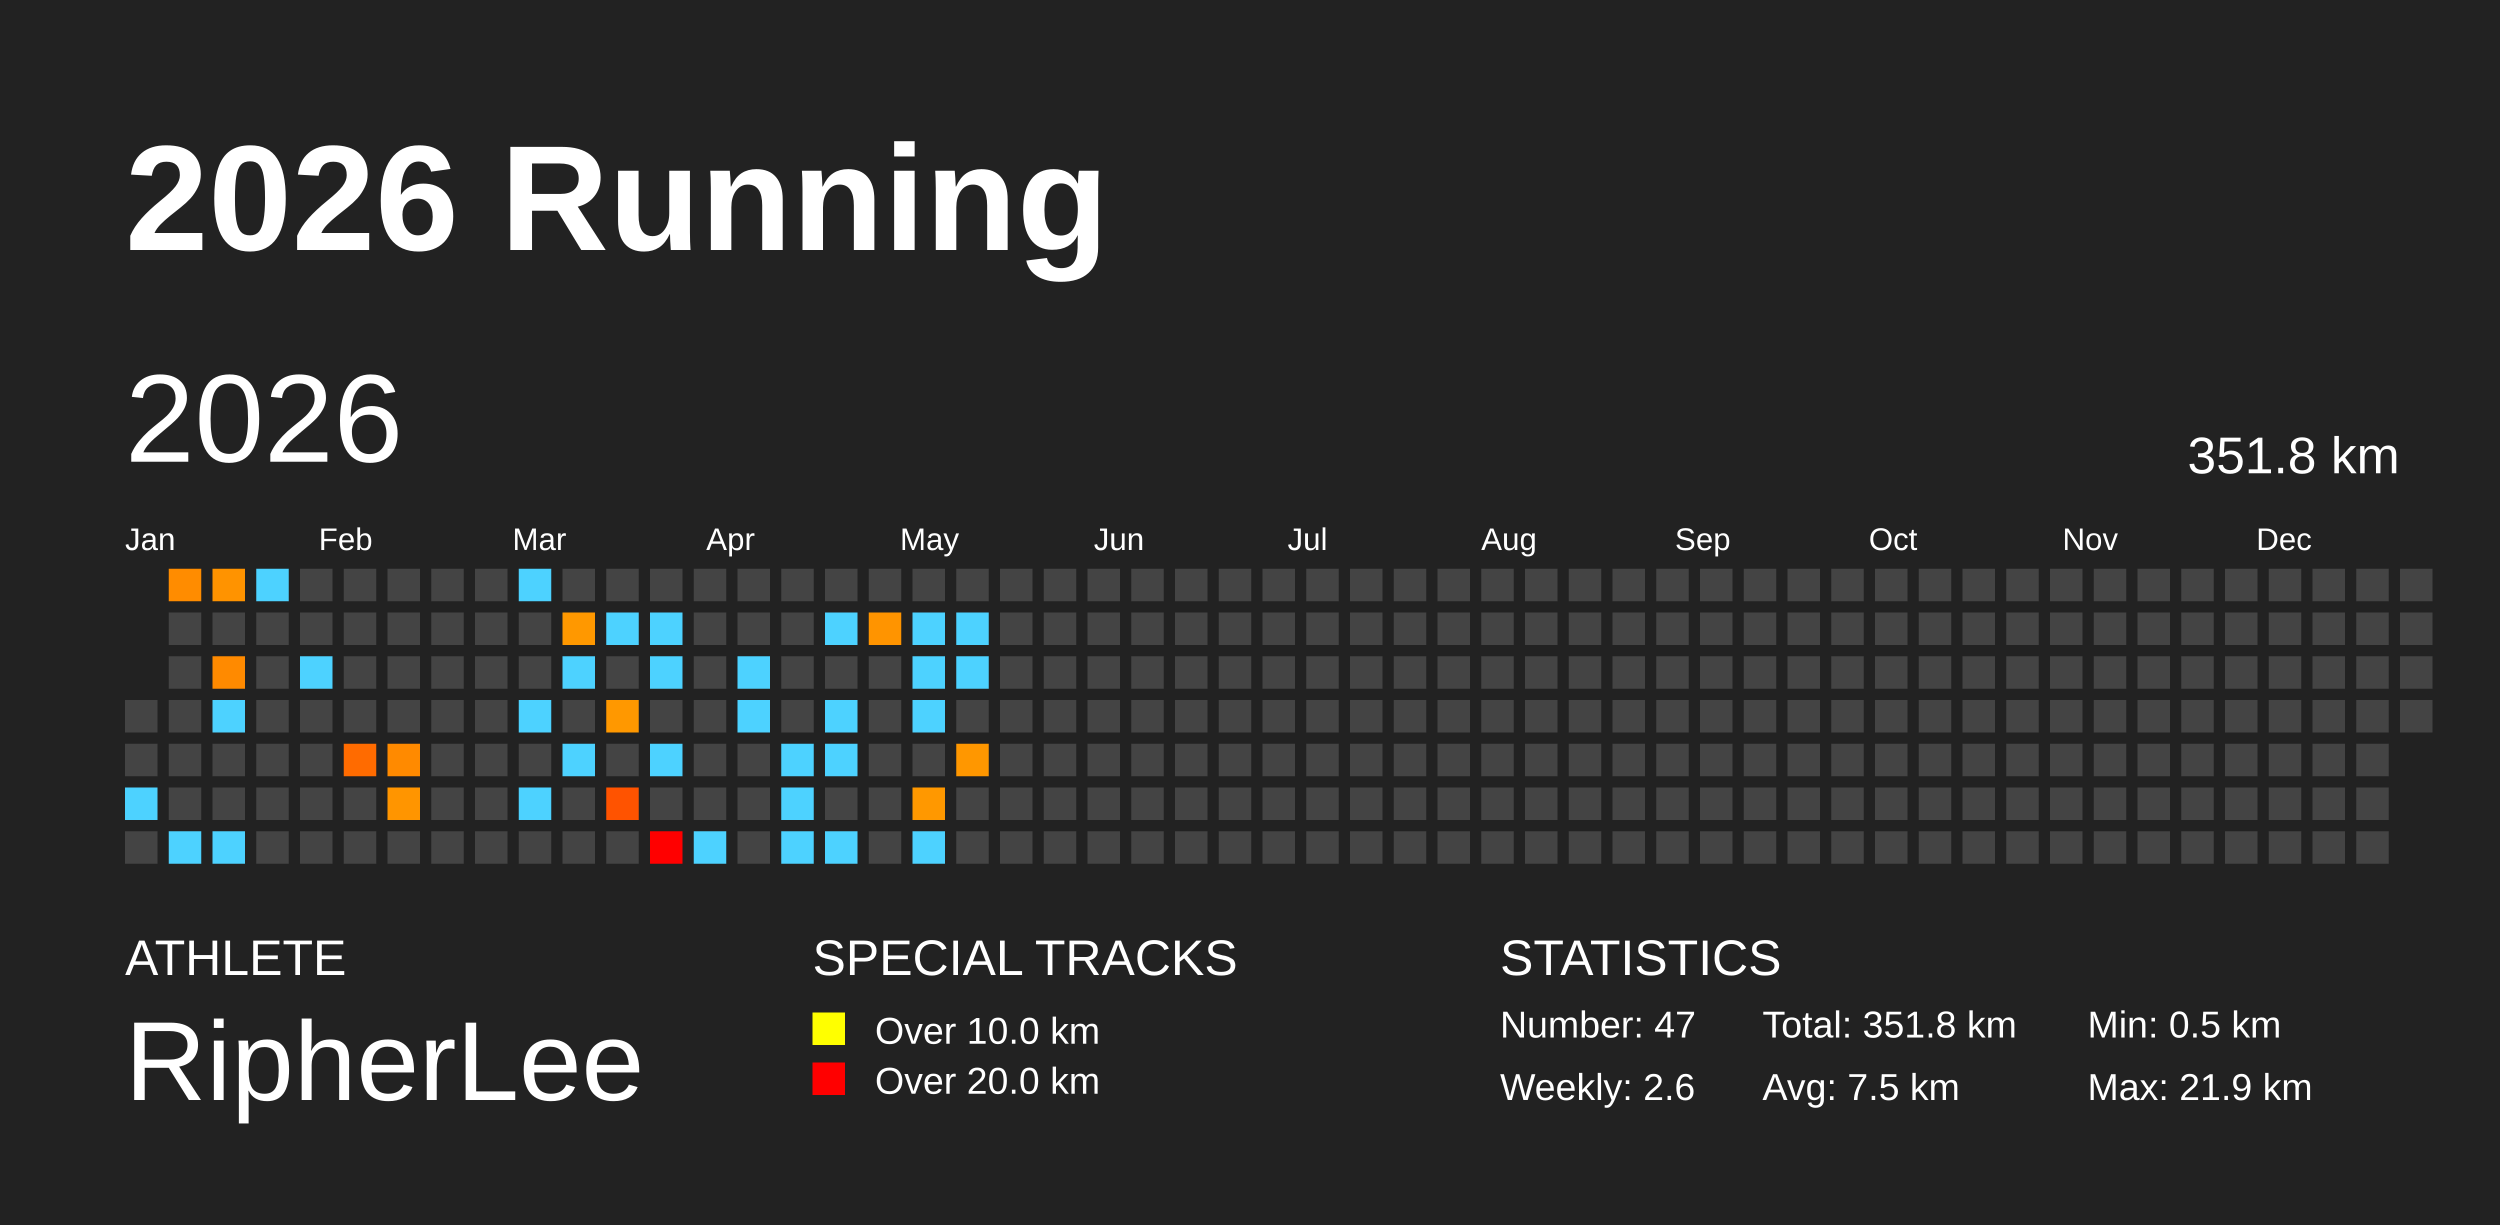
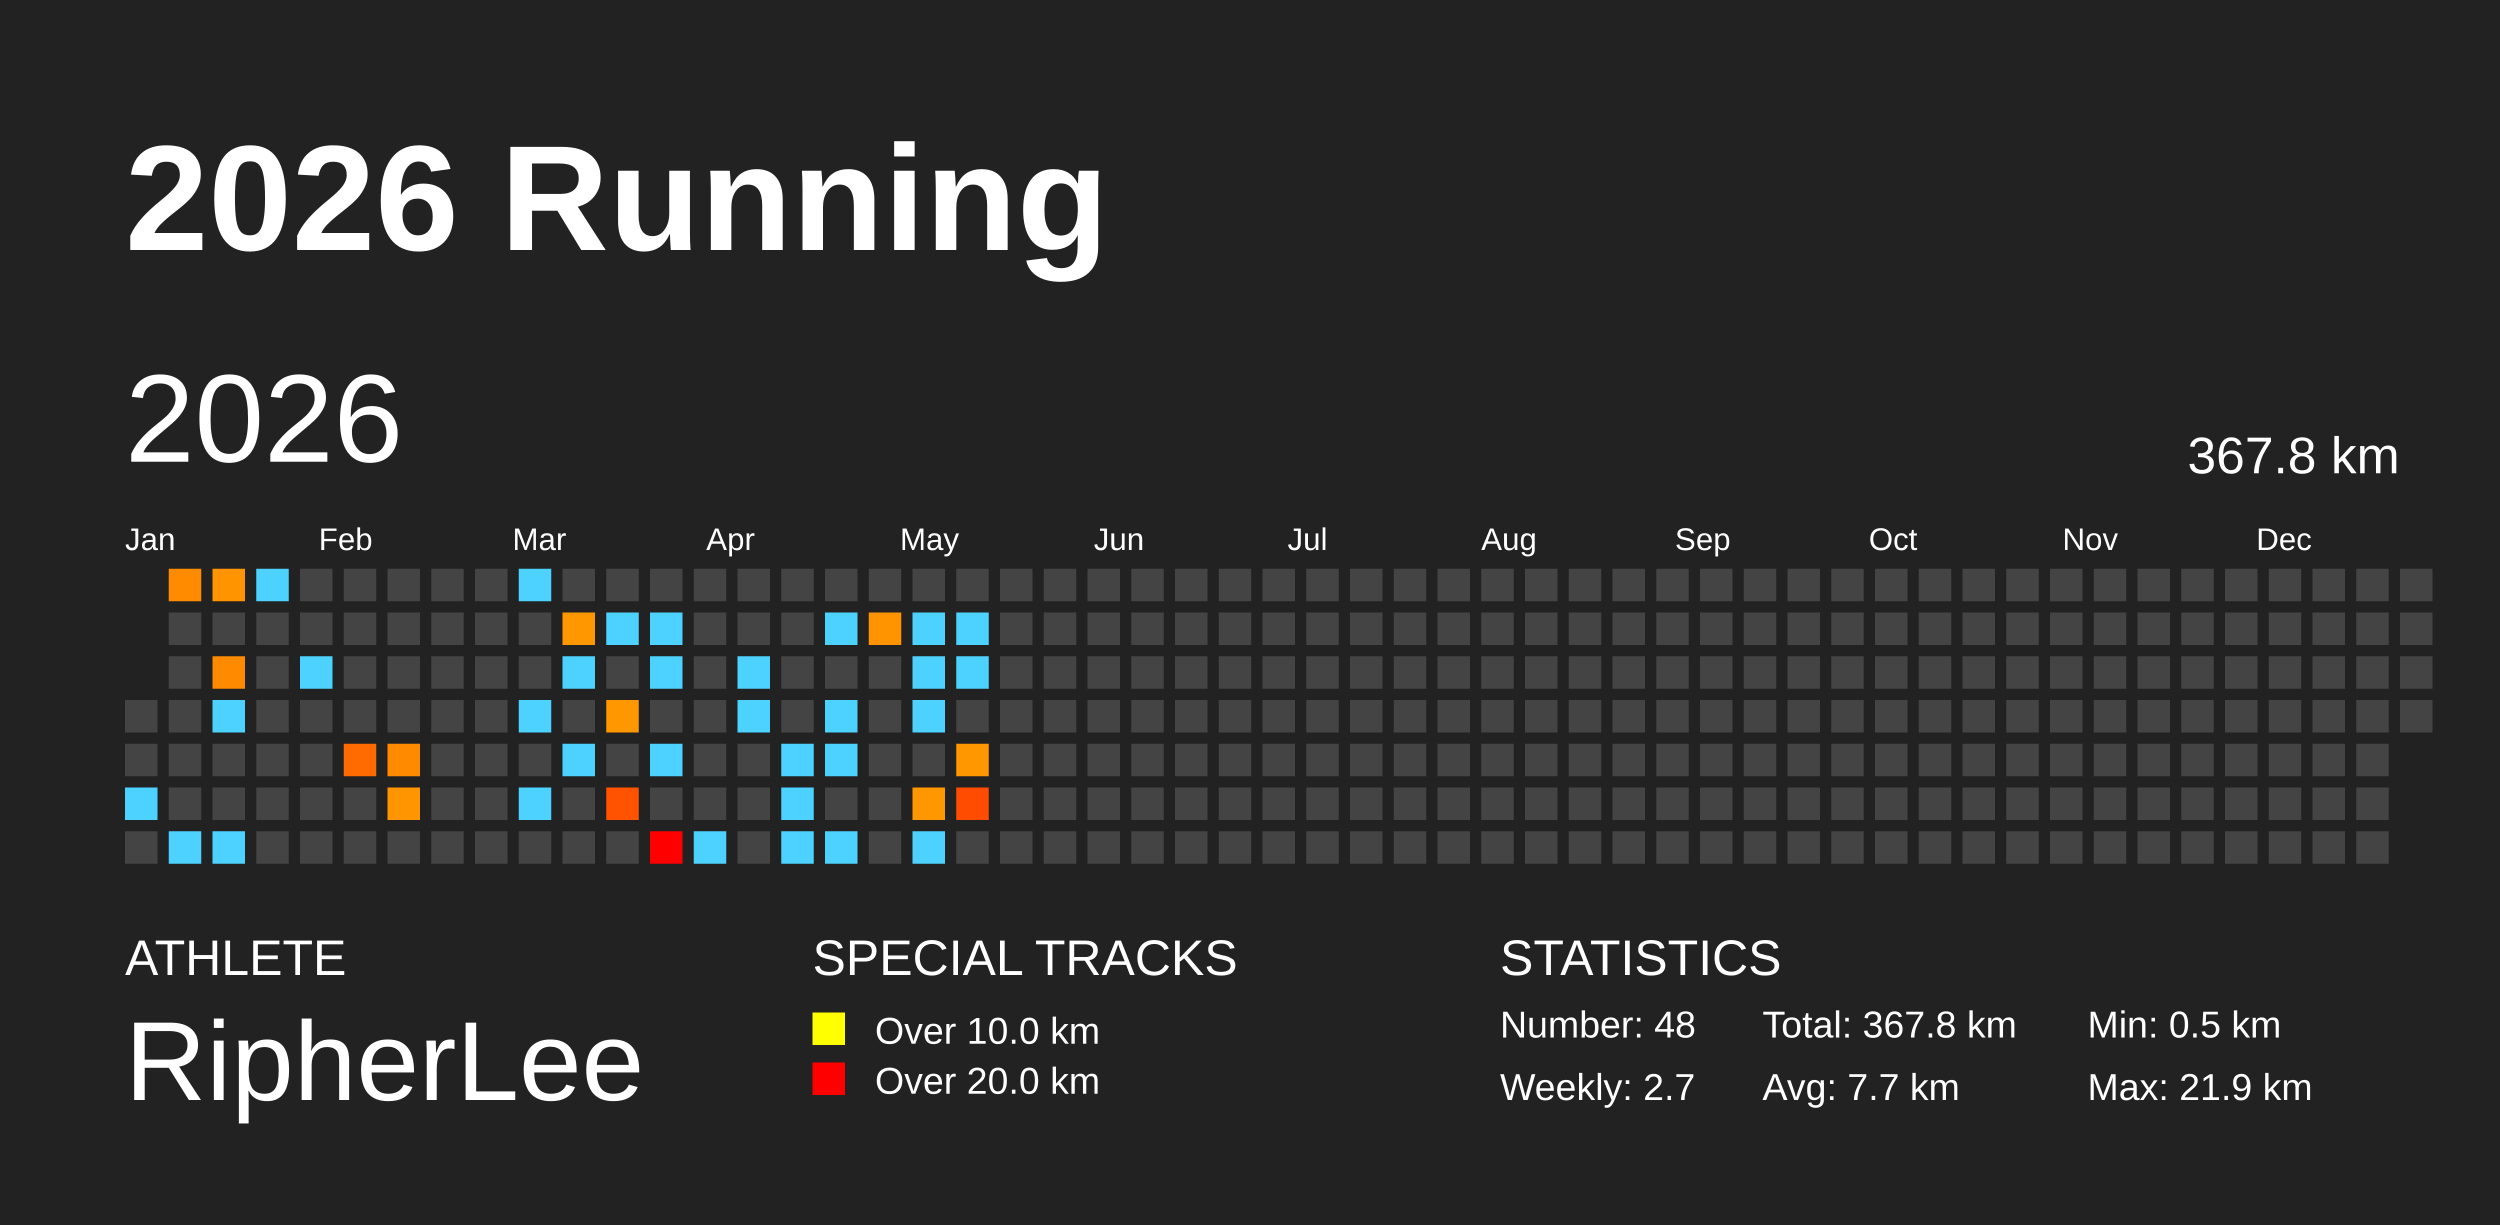
<svg xmlns="http://www.w3.org/2000/svg" baseProfile="full" height="98mm" version="1.1" viewBox="0,0,200,98" width="200mm">
  <defs />
  <rect fill="#222222" height="98" width="200" x="0" y="0" />
  <text fill="#FFFFFF" style="font-size:12px; font-family:Arial; font-weight:bold;" x="10" y="20">2026 Running</text>
  <text fill="#FFFFFF" style="font-size:4px; font-family:Arial" x="10" y="78">ATHLETE</text>
  <text fill="#FFFFFF" style="font-size:9px; font-family:Arial" x="10" y="88">RipherLee</text>
  <text fill="#FFFFFF" style="font-size:4px; font-family:Arial" x="65" y="78">SPECIAL TRACKS</text>
  <rect fill="yellow" height="2.6" width="2.6" x="65" y="81" />
  <text fill="#FFFFFF" style="font-size:3px; font-family:Arial" x="70" y="83.5">Over 10.0 km</text>
  <rect fill="red" height="2.6" width="2.6" x="65" y="85" />
  <text fill="#FFFFFF" style="font-size:3px; font-family:Arial" x="70" y="87.5">Over 20.0 km</text>
  <text fill="#FFFFFF" style="font-size:4px; font-family:Arial" x="120" y="78">STATISTICS</text>
-   <text fill="#FFFFFF" style="font-size:3px; font-family:Arial" x="120" y="83">Number: 47</text>
-   <text fill="#FFFFFF" style="font-size:3px; font-family:Arial" x="120" y="88">Weekly: 2.6</text>
-   <text fill="#FFFFFF" style="font-size:3px; font-family:Arial" x="141" y="83">Total: 351.8 km</text>
-   <text fill="#FFFFFF" style="font-size:3px; font-family:Arial" x="141" y="88">Avg: 7.5 km</text>
+   <text fill="#FFFFFF" style="font-size:3px; font-family:Arial" x="120" y="83">Number: 48</text>
+   <text fill="#FFFFFF" style="font-size:3px; font-family:Arial" x="120" y="88">Weekly: 2.7</text>
+   <text fill="#FFFFFF" style="font-size:3px; font-family:Arial" x="141" y="83">Total: 367.8 km</text>
+   <text fill="#FFFFFF" style="font-size:3px; font-family:Arial" x="141" y="88">Avg: 7.7 km</text>
  <text fill="#FFFFFF" style="font-size:3px; font-family:Arial" x="167" y="83">Min: 0.5 km</text>
  <text fill="#FFFFFF" style="font-size:3px; font-family:Arial" x="167" y="88">Max: 21.9 km</text>
  <text dominant-baseline="hanging" fill="#FFFFFF" style="font-size:10.0px; font-family:Arial;" x="10" y="30">2026</text>
-   <text dominant-baseline="hanging" fill="#FFFFFF" style="font-size:4.125px; font-family:Arial;" x="175" y="35">351.8 km</text>
+   <text dominant-baseline="hanging" fill="#FFFFFF" style="font-size:4.125px; font-family:Arial;" x="175" y="35">367.8 km</text>
  <text fill="#FFFFFF" style="font-size:2.5px; font-family:Arial" x="10.0" y="44">Jan</text>
  <text fill="#FFFFFF" style="font-size:2.5px; font-family:Arial" x="25.5" y="44">Feb</text>
  <text fill="#FFFFFF" style="font-size:2.5px; font-family:Arial" x="41.0" y="44">Mar</text>
  <text fill="#FFFFFF" style="font-size:2.5px; font-family:Arial" x="56.5" y="44">Apr</text>
  <text fill="#FFFFFF" style="font-size:2.5px; font-family:Arial" x="72.0" y="44">May</text>
  <text fill="#FFFFFF" style="font-size:2.5px; font-family:Arial" x="87.5" y="44">Jun</text>
  <text fill="#FFFFFF" style="font-size:2.5px; font-family:Arial" x="103.0" y="44">Jul</text>
  <text fill="#FFFFFF" style="font-size:2.5px; font-family:Arial" x="118.5" y="44">Aug</text>
  <text fill="#FFFFFF" style="font-size:2.5px; font-family:Arial" x="134.0" y="44">Sep</text>
  <text fill="#FFFFFF" style="font-size:2.5px; font-family:Arial" x="149.5" y="44">Oct</text>
  <text fill="#FFFFFF" style="font-size:2.5px; font-family:Arial" x="165.0" y="44">Nov</text>
  <text fill="#FFFFFF" style="font-size:2.5px; font-family:Arial" x="180.5" y="44">Dec</text>
  <rect fill="#444444" height="2.6" width="2.6" x="10.0" y="56.0" />
  <rect fill="#444444" height="2.6" width="2.6" x="10.0" y="59.5" />
  <rect fill="#4dd2ff" height="2.6" width="2.6" x="10.0" y="63.0" />
  <rect fill="#444444" height="2.6" width="2.6" x="10.0" y="66.5" />
  <rect fill="#ff8c00" height="2.6" width="2.6" x="13.5" y="45.5" />
  <rect fill="#444444" height="2.6" width="2.6" x="13.5" y="49.0" />
  <rect fill="#444444" height="2.6" width="2.6" x="13.5" y="52.5" />
  <rect fill="#444444" height="2.6" width="2.6" x="13.5" y="56.0" />
  <rect fill="#444444" height="2.6" width="2.6" x="13.5" y="59.5" />
  <rect fill="#444444" height="2.6" width="2.6" x="13.5" y="63.0" />
  <rect fill="#4dd2ff" height="2.6" width="2.6" x="13.5" y="66.5" />
  <rect fill="#ff9300" height="2.6" width="2.6" x="17.0" y="45.5" />
  <rect fill="#444444" height="2.6" width="2.6" x="17.0" y="49.0" />
  <rect fill="#ff8a00" height="2.6" width="2.6" x="17.0" y="52.5" />
  <rect fill="#4dd2ff" height="2.6" width="2.6" x="17.0" y="56.0" />
  <rect fill="#444444" height="2.6" width="2.6" x="17.0" y="59.5" />
  <rect fill="#444444" height="2.6" width="2.6" x="17.0" y="63.0" />
  <rect fill="#4dd2ff" height="2.6" width="2.6" x="17.0" y="66.5" />
  <rect fill="#4dd2ff" height="2.6" width="2.6" x="20.5" y="45.5" />
  <rect fill="#444444" height="2.6" width="2.6" x="20.5" y="49.0" />
  <rect fill="#444444" height="2.6" width="2.6" x="20.5" y="52.5" />
  <rect fill="#444444" height="2.6" width="2.6" x="20.5" y="56.0" />
  <rect fill="#444444" height="2.6" width="2.6" x="20.5" y="59.5" />
  <rect fill="#444444" height="2.6" width="2.6" x="20.5" y="63.0" />
  <rect fill="#444444" height="2.6" width="2.6" x="20.5" y="66.5" />
  <rect fill="#444444" height="2.6" width="2.6" x="24.0" y="45.5" />
  <rect fill="#444444" height="2.6" width="2.6" x="24.0" y="49.0" />
  <rect fill="#4dd2ff" height="2.6" width="2.6" x="24.0" y="52.5" />
  <rect fill="#444444" height="2.6" width="2.6" x="24.0" y="56.0" />
  <rect fill="#444444" height="2.6" width="2.6" x="24.0" y="59.5" />
  <rect fill="#444444" height="2.6" width="2.6" x="24.0" y="63.0" />
  <rect fill="#444444" height="2.6" width="2.6" x="24.0" y="66.5" />
  <rect fill="#444444" height="2.6" width="2.6" x="27.5" y="45.5" />
  <rect fill="#444444" height="2.6" width="2.6" x="27.5" y="49.0" />
  <rect fill="#444444" height="2.6" width="2.6" x="27.5" y="52.5" />
  <rect fill="#444444" height="2.6" width="2.6" x="27.5" y="56.0" />
  <rect fill="#ff6b00" height="2.6" width="2.6" x="27.5" y="59.5" />
  <rect fill="#444444" height="2.6" width="2.6" x="27.5" y="63.0" />
  <rect fill="#444444" height="2.6" width="2.6" x="27.5" y="66.5" />
  <rect fill="#444444" height="2.6" width="2.6" x="31.0" y="45.5" />
  <rect fill="#444444" height="2.6" width="2.6" x="31.0" y="49.0" />
  <rect fill="#444444" height="2.6" width="2.6" x="31.0" y="52.5" />
  <rect fill="#444444" height="2.6" width="2.6" x="31.0" y="56.0" />
  <rect fill="#ff8a00" height="2.6" width="2.6" x="31.0" y="59.5" />
  <rect fill="#ff9500" height="2.6" width="2.6" x="31.0" y="63.0" />
  <rect fill="#444444" height="2.6" width="2.6" x="31.0" y="66.5" />
  <rect fill="#444444" height="2.6" width="2.6" x="34.5" y="45.5" />
  <rect fill="#444444" height="2.6" width="2.6" x="34.5" y="49.0" />
  <rect fill="#444444" height="2.6" width="2.6" x="34.5" y="52.5" />
  <rect fill="#444444" height="2.6" width="2.6" x="34.5" y="56.0" />
  <rect fill="#444444" height="2.6" width="2.6" x="34.5" y="59.5" />
  <rect fill="#444444" height="2.6" width="2.6" x="34.5" y="63.0" />
  <rect fill="#444444" height="2.6" width="2.6" x="34.5" y="66.5" />
  <rect fill="#444444" height="2.6" width="2.6" x="38.0" y="45.5" />
  <rect fill="#444444" height="2.6" width="2.6" x="38.0" y="49.0" />
  <rect fill="#444444" height="2.6" width="2.6" x="38.0" y="52.5" />
  <rect fill="#444444" height="2.6" width="2.6" x="38.0" y="56.0" />
  <rect fill="#444444" height="2.6" width="2.6" x="38.0" y="59.5" />
  <rect fill="#444444" height="2.6" width="2.6" x="38.0" y="63.0" />
  <rect fill="#444444" height="2.6" width="2.6" x="38.0" y="66.5" />
  <rect fill="#4dd2ff" height="2.6" width="2.6" x="41.5" y="45.5" />
  <rect fill="#444444" height="2.6" width="2.6" x="41.5" y="49.0" />
  <rect fill="#444444" height="2.6" width="2.6" x="41.5" y="52.5" />
  <rect fill="#4dd2ff" height="2.6" width="2.6" x="41.5" y="56.0" />
  <rect fill="#444444" height="2.6" width="2.6" x="41.5" y="59.5" />
  <rect fill="#4dd2ff" height="2.6" width="2.6" x="41.5" y="63.0" />
  <rect fill="#444444" height="2.6" width="2.6" x="41.5" y="66.5" />
  <rect fill="#444444" height="2.6" width="2.6" x="45.0" y="45.5" />
  <rect fill="#ff9800" height="2.6" width="2.6" x="45.0" y="49.0" />
  <rect fill="#4dd2ff" height="2.6" width="2.6" x="45.0" y="52.5" />
  <rect fill="#444444" height="2.6" width="2.6" x="45.0" y="56.0" />
  <rect fill="#4dd2ff" height="2.6" width="2.6" x="45.0" y="59.5" />
  <rect fill="#444444" height="2.6" width="2.6" x="45.0" y="63.0" />
  <rect fill="#444444" height="2.6" width="2.6" x="45.0" y="66.5" />
  <rect fill="#444444" height="2.6" width="2.6" x="48.5" y="45.5" />
  <rect fill="#4dd2ff" height="2.6" width="2.6" x="48.5" y="49.0" />
  <rect fill="#444444" height="2.6" width="2.6" x="48.5" y="52.5" />
  <rect fill="#ff9800" height="2.6" width="2.6" x="48.5" y="56.0" />
  <rect fill="#444444" height="2.6" width="2.6" x="48.5" y="59.5" />
  <rect fill="#ff5300" height="2.6" width="2.6" x="48.5" y="63.0" />
  <rect fill="#444444" height="2.6" width="2.6" x="48.5" y="66.5" />
  <rect fill="#444444" height="2.6" width="2.6" x="52.0" y="45.5" />
  <rect fill="#4dd2ff" height="2.6" width="2.6" x="52.0" y="49.0" />
  <rect fill="#4dd2ff" height="2.6" width="2.6" x="52.0" y="52.5" />
  <rect fill="#444444" height="2.6" width="2.6" x="52.0" y="56.0" />
  <rect fill="#4dd2ff" height="2.6" width="2.6" x="52.0" y="59.5" />
  <rect fill="#444444" height="2.6" width="2.6" x="52.0" y="63.0" />
  <rect fill="red" height="2.6" width="2.6" x="52.0" y="66.5" />
  <rect fill="#444444" height="2.6" width="2.6" x="55.5" y="45.5" />
  <rect fill="#444444" height="2.6" width="2.6" x="55.5" y="49.0" />
  <rect fill="#444444" height="2.6" width="2.6" x="55.5" y="52.5" />
  <rect fill="#444444" height="2.6" width="2.6" x="55.5" y="56.0" />
  <rect fill="#444444" height="2.6" width="2.6" x="55.5" y="59.5" />
  <rect fill="#444444" height="2.6" width="2.6" x="55.5" y="63.0" />
  <rect fill="#4dd2ff" height="2.6" width="2.6" x="55.5" y="66.5" />
  <rect fill="#444444" height="2.6" width="2.6" x="59.0" y="45.5" />
  <rect fill="#444444" height="2.6" width="2.6" x="59.0" y="49.0" />
  <rect fill="#4dd2ff" height="2.6" width="2.6" x="59.0" y="52.5" />
  <rect fill="#4dd2ff" height="2.6" width="2.6" x="59.0" y="56.0" />
  <rect fill="#444444" height="2.6" width="2.6" x="59.0" y="59.5" />
  <rect fill="#444444" height="2.6" width="2.6" x="59.0" y="63.0" />
  <rect fill="#444444" height="2.6" width="2.6" x="59.0" y="66.5" />
  <rect fill="#444444" height="2.6" width="2.6" x="62.5" y="45.5" />
  <rect fill="#444444" height="2.6" width="2.6" x="62.5" y="49.0" />
  <rect fill="#444444" height="2.6" width="2.6" x="62.5" y="52.5" />
  <rect fill="#444444" height="2.6" width="2.6" x="62.5" y="56.0" />
  <rect fill="#4dd2ff" height="2.6" width="2.6" x="62.5" y="59.5" />
  <rect fill="#4dd2ff" height="2.6" width="2.6" x="62.5" y="63.0" />
  <rect fill="#4dd2ff" height="2.6" width="2.6" x="62.5" y="66.5" />
  <rect fill="#444444" height="2.6" width="2.6" x="66.0" y="45.5" />
  <rect fill="#4dd2ff" height="2.6" width="2.6" x="66.0" y="49.0" />
  <rect fill="#444444" height="2.6" width="2.6" x="66.0" y="52.5" />
  <rect fill="#4dd2ff" height="2.6" width="2.6" x="66.0" y="56.0" />
  <rect fill="#4dd2ff" height="2.6" width="2.6" x="66.0" y="59.5" />
  <rect fill="#444444" height="2.6" width="2.6" x="66.0" y="63.0" />
  <rect fill="#4dd2ff" height="2.6" width="2.6" x="66.0" y="66.5" />
  <rect fill="#444444" height="2.6" width="2.6" x="69.5" y="45.5" />
  <rect fill="#ff9400" height="2.6" width="2.6" x="69.5" y="49.0" />
  <rect fill="#444444" height="2.6" width="2.6" x="69.5" y="52.5" />
  <rect fill="#444444" height="2.6" width="2.6" x="69.5" y="56.0" />
  <rect fill="#444444" height="2.6" width="2.6" x="69.5" y="59.5" />
  <rect fill="#444444" height="2.6" width="2.6" x="69.5" y="63.0" />
  <rect fill="#444444" height="2.6" width="2.6" x="69.5" y="66.5" />
  <rect fill="#444444" height="2.6" width="2.6" x="73.0" y="45.5" />
  <rect fill="#4dd2ff" height="2.6" width="2.6" x="73.0" y="49.0" />
  <rect fill="#4dd2ff" height="2.6" width="2.6" x="73.0" y="52.5" />
  <rect fill="#4dd2ff" height="2.6" width="2.6" x="73.0" y="56.0" />
  <rect fill="#444444" height="2.6" width="2.6" x="73.0" y="59.5" />
  <rect fill="#ff9800" height="2.6" width="2.6" x="73.0" y="63.0" />
  <rect fill="#4dd2ff" height="2.6" width="2.6" x="73.0" y="66.5" />
  <rect fill="#444444" height="2.6" width="2.6" x="76.5" y="45.5" />
  <rect fill="#4dd2ff" height="2.6" width="2.6" x="76.5" y="49.0" />
  <rect fill="#4dd2ff" height="2.6" width="2.6" x="76.5" y="52.5" />
  <rect fill="#444444" height="2.6" width="2.6" x="76.5" y="56.0" />
  <rect fill="#ff9700" height="2.6" width="2.6" x="76.5" y="59.5" />
-   <rect fill="#444444" height="2.6" width="2.6" x="76.5" y="63.0" />
+   <rect fill="#ff4c00" height="2.6" width="2.6" x="76.5" y="63.0" />
  <rect fill="#444444" height="2.6" width="2.6" x="76.5" y="66.5" />
  <rect fill="#444444" height="2.6" width="2.6" x="80.0" y="45.5" />
  <rect fill="#444444" height="2.6" width="2.6" x="80.0" y="49.0" />
  <rect fill="#444444" height="2.6" width="2.6" x="80.0" y="52.5" />
  <rect fill="#444444" height="2.6" width="2.6" x="80.0" y="56.0" />
  <rect fill="#444444" height="2.6" width="2.6" x="80.0" y="59.5" />
  <rect fill="#444444" height="2.6" width="2.6" x="80.0" y="63.0" />
  <rect fill="#444444" height="2.6" width="2.6" x="80.0" y="66.5" />
  <rect fill="#444444" height="2.6" width="2.6" x="83.5" y="45.5" />
  <rect fill="#444444" height="2.6" width="2.6" x="83.5" y="49.0" />
  <rect fill="#444444" height="2.6" width="2.6" x="83.5" y="52.5" />
  <rect fill="#444444" height="2.6" width="2.6" x="83.5" y="56.0" />
  <rect fill="#444444" height="2.6" width="2.6" x="83.5" y="59.5" />
  <rect fill="#444444" height="2.6" width="2.6" x="83.5" y="63.0" />
  <rect fill="#444444" height="2.6" width="2.6" x="83.5" y="66.5" />
  <rect fill="#444444" height="2.6" width="2.6" x="87.0" y="45.5" />
  <rect fill="#444444" height="2.6" width="2.6" x="87.0" y="49.0" />
  <rect fill="#444444" height="2.6" width="2.6" x="87.0" y="52.5" />
  <rect fill="#444444" height="2.6" width="2.6" x="87.0" y="56.0" />
  <rect fill="#444444" height="2.6" width="2.6" x="87.0" y="59.5" />
  <rect fill="#444444" height="2.6" width="2.6" x="87.0" y="63.0" />
  <rect fill="#444444" height="2.6" width="2.6" x="87.0" y="66.5" />
  <rect fill="#444444" height="2.6" width="2.6" x="90.5" y="45.5" />
  <rect fill="#444444" height="2.6" width="2.6" x="90.5" y="49.0" />
  <rect fill="#444444" height="2.6" width="2.6" x="90.5" y="52.5" />
  <rect fill="#444444" height="2.6" width="2.6" x="90.5" y="56.0" />
  <rect fill="#444444" height="2.6" width="2.6" x="90.5" y="59.5" />
  <rect fill="#444444" height="2.6" width="2.6" x="90.5" y="63.0" />
  <rect fill="#444444" height="2.6" width="2.6" x="90.5" y="66.5" />
  <rect fill="#444444" height="2.6" width="2.6" x="94.0" y="45.5" />
  <rect fill="#444444" height="2.6" width="2.6" x="94.0" y="49.0" />
  <rect fill="#444444" height="2.6" width="2.6" x="94.0" y="52.5" />
  <rect fill="#444444" height="2.6" width="2.6" x="94.0" y="56.0" />
  <rect fill="#444444" height="2.6" width="2.6" x="94.0" y="59.5" />
  <rect fill="#444444" height="2.6" width="2.6" x="94.0" y="63.0" />
  <rect fill="#444444" height="2.6" width="2.6" x="94.0" y="66.5" />
  <rect fill="#444444" height="2.6" width="2.6" x="97.5" y="45.5" />
  <rect fill="#444444" height="2.6" width="2.6" x="97.5" y="49.0" />
  <rect fill="#444444" height="2.6" width="2.6" x="97.5" y="52.5" />
  <rect fill="#444444" height="2.6" width="2.6" x="97.5" y="56.0" />
  <rect fill="#444444" height="2.6" width="2.6" x="97.5" y="59.5" />
  <rect fill="#444444" height="2.6" width="2.6" x="97.5" y="63.0" />
  <rect fill="#444444" height="2.6" width="2.6" x="97.5" y="66.5" />
  <rect fill="#444444" height="2.6" width="2.6" x="101.0" y="45.5" />
  <rect fill="#444444" height="2.6" width="2.6" x="101.0" y="49.0" />
  <rect fill="#444444" height="2.6" width="2.6" x="101.0" y="52.5" />
  <rect fill="#444444" height="2.6" width="2.6" x="101.0" y="56.0" />
  <rect fill="#444444" height="2.6" width="2.6" x="101.0" y="59.5" />
  <rect fill="#444444" height="2.6" width="2.6" x="101.0" y="63.0" />
  <rect fill="#444444" height="2.6" width="2.6" x="101.0" y="66.5" />
  <rect fill="#444444" height="2.6" width="2.6" x="104.5" y="45.5" />
  <rect fill="#444444" height="2.6" width="2.6" x="104.5" y="49.0" />
  <rect fill="#444444" height="2.6" width="2.6" x="104.5" y="52.5" />
  <rect fill="#444444" height="2.6" width="2.6" x="104.5" y="56.0" />
  <rect fill="#444444" height="2.6" width="2.6" x="104.5" y="59.5" />
  <rect fill="#444444" height="2.6" width="2.6" x="104.5" y="63.0" />
  <rect fill="#444444" height="2.6" width="2.6" x="104.5" y="66.5" />
  <rect fill="#444444" height="2.6" width="2.6" x="108.0" y="45.5" />
  <rect fill="#444444" height="2.6" width="2.6" x="108.0" y="49.0" />
  <rect fill="#444444" height="2.6" width="2.6" x="108.0" y="52.5" />
  <rect fill="#444444" height="2.6" width="2.6" x="108.0" y="56.0" />
  <rect fill="#444444" height="2.6" width="2.6" x="108.0" y="59.5" />
  <rect fill="#444444" height="2.6" width="2.6" x="108.0" y="63.0" />
  <rect fill="#444444" height="2.6" width="2.6" x="108.0" y="66.5" />
  <rect fill="#444444" height="2.6" width="2.6" x="111.5" y="45.5" />
  <rect fill="#444444" height="2.6" width="2.6" x="111.5" y="49.0" />
  <rect fill="#444444" height="2.6" width="2.6" x="111.5" y="52.5" />
  <rect fill="#444444" height="2.6" width="2.6" x="111.5" y="56.0" />
  <rect fill="#444444" height="2.6" width="2.6" x="111.5" y="59.5" />
  <rect fill="#444444" height="2.6" width="2.6" x="111.5" y="63.0" />
  <rect fill="#444444" height="2.6" width="2.6" x="111.5" y="66.5" />
  <rect fill="#444444" height="2.6" width="2.6" x="115.0" y="45.5" />
  <rect fill="#444444" height="2.6" width="2.6" x="115.0" y="49.0" />
  <rect fill="#444444" height="2.6" width="2.6" x="115.0" y="52.5" />
  <rect fill="#444444" height="2.6" width="2.6" x="115.0" y="56.0" />
  <rect fill="#444444" height="2.6" width="2.6" x="115.0" y="59.5" />
  <rect fill="#444444" height="2.6" width="2.6" x="115.0" y="63.0" />
  <rect fill="#444444" height="2.6" width="2.6" x="115.0" y="66.5" />
  <rect fill="#444444" height="2.6" width="2.6" x="118.5" y="45.5" />
  <rect fill="#444444" height="2.6" width="2.6" x="118.5" y="49.0" />
  <rect fill="#444444" height="2.6" width="2.6" x="118.5" y="52.5" />
  <rect fill="#444444" height="2.6" width="2.6" x="118.5" y="56.0" />
  <rect fill="#444444" height="2.6" width="2.6" x="118.5" y="59.5" />
  <rect fill="#444444" height="2.6" width="2.6" x="118.5" y="63.0" />
  <rect fill="#444444" height="2.6" width="2.6" x="118.5" y="66.5" />
  <rect fill="#444444" height="2.6" width="2.6" x="122.0" y="45.5" />
  <rect fill="#444444" height="2.6" width="2.6" x="122.0" y="49.0" />
  <rect fill="#444444" height="2.6" width="2.6" x="122.0" y="52.5" />
  <rect fill="#444444" height="2.6" width="2.6" x="122.0" y="56.0" />
  <rect fill="#444444" height="2.6" width="2.6" x="122.0" y="59.5" />
  <rect fill="#444444" height="2.6" width="2.6" x="122.0" y="63.0" />
  <rect fill="#444444" height="2.6" width="2.6" x="122.0" y="66.5" />
  <rect fill="#444444" height="2.6" width="2.6" x="125.5" y="45.5" />
  <rect fill="#444444" height="2.6" width="2.6" x="125.5" y="49.0" />
  <rect fill="#444444" height="2.6" width="2.6" x="125.5" y="52.5" />
  <rect fill="#444444" height="2.6" width="2.6" x="125.5" y="56.0" />
  <rect fill="#444444" height="2.6" width="2.6" x="125.5" y="59.5" />
  <rect fill="#444444" height="2.6" width="2.6" x="125.5" y="63.0" />
  <rect fill="#444444" height="2.6" width="2.6" x="125.5" y="66.5" />
  <rect fill="#444444" height="2.6" width="2.6" x="129.0" y="45.5" />
  <rect fill="#444444" height="2.6" width="2.6" x="129.0" y="49.0" />
  <rect fill="#444444" height="2.6" width="2.6" x="129.0" y="52.5" />
  <rect fill="#444444" height="2.6" width="2.6" x="129.0" y="56.0" />
  <rect fill="#444444" height="2.6" width="2.6" x="129.0" y="59.5" />
  <rect fill="#444444" height="2.6" width="2.6" x="129.0" y="63.0" />
  <rect fill="#444444" height="2.6" width="2.6" x="129.0" y="66.5" />
  <rect fill="#444444" height="2.6" width="2.6" x="132.5" y="45.5" />
  <rect fill="#444444" height="2.6" width="2.6" x="132.5" y="49.0" />
  <rect fill="#444444" height="2.6" width="2.6" x="132.5" y="52.5" />
  <rect fill="#444444" height="2.6" width="2.6" x="132.5" y="56.0" />
  <rect fill="#444444" height="2.6" width="2.6" x="132.5" y="59.5" />
  <rect fill="#444444" height="2.6" width="2.6" x="132.5" y="63.0" />
  <rect fill="#444444" height="2.6" width="2.6" x="132.5" y="66.5" />
  <rect fill="#444444" height="2.6" width="2.6" x="136.0" y="45.5" />
  <rect fill="#444444" height="2.6" width="2.6" x="136.0" y="49.0" />
  <rect fill="#444444" height="2.6" width="2.6" x="136.0" y="52.5" />
  <rect fill="#444444" height="2.6" width="2.6" x="136.0" y="56.0" />
  <rect fill="#444444" height="2.6" width="2.6" x="136.0" y="59.5" />
  <rect fill="#444444" height="2.6" width="2.6" x="136.0" y="63.0" />
  <rect fill="#444444" height="2.6" width="2.6" x="136.0" y="66.5" />
  <rect fill="#444444" height="2.6" width="2.6" x="139.5" y="45.5" />
  <rect fill="#444444" height="2.6" width="2.6" x="139.5" y="49.0" />
  <rect fill="#444444" height="2.6" width="2.6" x="139.5" y="52.5" />
  <rect fill="#444444" height="2.6" width="2.6" x="139.5" y="56.0" />
  <rect fill="#444444" height="2.6" width="2.6" x="139.5" y="59.5" />
  <rect fill="#444444" height="2.6" width="2.6" x="139.5" y="63.0" />
  <rect fill="#444444" height="2.6" width="2.6" x="139.5" y="66.5" />
  <rect fill="#444444" height="2.6" width="2.6" x="143.0" y="45.5" />
  <rect fill="#444444" height="2.6" width="2.6" x="143.0" y="49.0" />
  <rect fill="#444444" height="2.6" width="2.6" x="143.0" y="52.5" />
  <rect fill="#444444" height="2.6" width="2.6" x="143.0" y="56.0" />
  <rect fill="#444444" height="2.6" width="2.6" x="143.0" y="59.5" />
  <rect fill="#444444" height="2.6" width="2.6" x="143.0" y="63.0" />
  <rect fill="#444444" height="2.6" width="2.6" x="143.0" y="66.5" />
  <rect fill="#444444" height="2.6" width="2.6" x="146.5" y="45.5" />
  <rect fill="#444444" height="2.6" width="2.6" x="146.5" y="49.0" />
  <rect fill="#444444" height="2.6" width="2.6" x="146.5" y="52.5" />
  <rect fill="#444444" height="2.6" width="2.6" x="146.5" y="56.0" />
  <rect fill="#444444" height="2.6" width="2.6" x="146.5" y="59.5" />
  <rect fill="#444444" height="2.6" width="2.6" x="146.5" y="63.0" />
  <rect fill="#444444" height="2.6" width="2.6" x="146.5" y="66.5" />
  <rect fill="#444444" height="2.6" width="2.6" x="150.0" y="45.5" />
  <rect fill="#444444" height="2.6" width="2.6" x="150.0" y="49.0" />
  <rect fill="#444444" height="2.6" width="2.6" x="150.0" y="52.5" />
  <rect fill="#444444" height="2.6" width="2.6" x="150.0" y="56.0" />
  <rect fill="#444444" height="2.6" width="2.6" x="150.0" y="59.5" />
  <rect fill="#444444" height="2.6" width="2.6" x="150.0" y="63.0" />
  <rect fill="#444444" height="2.6" width="2.6" x="150.0" y="66.5" />
  <rect fill="#444444" height="2.6" width="2.6" x="153.5" y="45.5" />
  <rect fill="#444444" height="2.6" width="2.6" x="153.5" y="49.0" />
  <rect fill="#444444" height="2.6" width="2.6" x="153.5" y="52.5" />
  <rect fill="#444444" height="2.6" width="2.6" x="153.5" y="56.0" />
  <rect fill="#444444" height="2.6" width="2.6" x="153.5" y="59.5" />
  <rect fill="#444444" height="2.6" width="2.6" x="153.5" y="63.0" />
  <rect fill="#444444" height="2.6" width="2.6" x="153.5" y="66.5" />
  <rect fill="#444444" height="2.6" width="2.6" x="157.0" y="45.5" />
  <rect fill="#444444" height="2.6" width="2.6" x="157.0" y="49.0" />
  <rect fill="#444444" height="2.6" width="2.6" x="157.0" y="52.5" />
  <rect fill="#444444" height="2.6" width="2.6" x="157.0" y="56.0" />
  <rect fill="#444444" height="2.6" width="2.6" x="157.0" y="59.5" />
  <rect fill="#444444" height="2.6" width="2.6" x="157.0" y="63.0" />
  <rect fill="#444444" height="2.6" width="2.6" x="157.0" y="66.5" />
  <rect fill="#444444" height="2.6" width="2.6" x="160.5" y="45.5" />
  <rect fill="#444444" height="2.6" width="2.6" x="160.5" y="49.0" />
  <rect fill="#444444" height="2.6" width="2.6" x="160.5" y="52.5" />
  <rect fill="#444444" height="2.6" width="2.6" x="160.5" y="56.0" />
  <rect fill="#444444" height="2.6" width="2.6" x="160.5" y="59.5" />
  <rect fill="#444444" height="2.6" width="2.6" x="160.5" y="63.0" />
  <rect fill="#444444" height="2.6" width="2.6" x="160.5" y="66.5" />
  <rect fill="#444444" height="2.6" width="2.6" x="164.0" y="45.5" />
  <rect fill="#444444" height="2.6" width="2.6" x="164.0" y="49.0" />
  <rect fill="#444444" height="2.6" width="2.6" x="164.0" y="52.5" />
  <rect fill="#444444" height="2.6" width="2.6" x="164.0" y="56.0" />
  <rect fill="#444444" height="2.6" width="2.6" x="164.0" y="59.5" />
  <rect fill="#444444" height="2.6" width="2.6" x="164.0" y="63.0" />
  <rect fill="#444444" height="2.6" width="2.6" x="164.0" y="66.5" />
  <rect fill="#444444" height="2.6" width="2.6" x="167.5" y="45.5" />
  <rect fill="#444444" height="2.6" width="2.6" x="167.5" y="49.0" />
  <rect fill="#444444" height="2.6" width="2.6" x="167.5" y="52.5" />
  <rect fill="#444444" height="2.6" width="2.6" x="167.5" y="56.0" />
  <rect fill="#444444" height="2.6" width="2.6" x="167.5" y="59.5" />
  <rect fill="#444444" height="2.6" width="2.6" x="167.5" y="63.0" />
  <rect fill="#444444" height="2.6" width="2.6" x="167.5" y="66.5" />
  <rect fill="#444444" height="2.6" width="2.6" x="171.0" y="45.5" />
  <rect fill="#444444" height="2.6" width="2.6" x="171.0" y="49.0" />
  <rect fill="#444444" height="2.6" width="2.6" x="171.0" y="52.5" />
  <rect fill="#444444" height="2.6" width="2.6" x="171.0" y="56.0" />
  <rect fill="#444444" height="2.6" width="2.6" x="171.0" y="59.5" />
  <rect fill="#444444" height="2.6" width="2.6" x="171.0" y="63.0" />
  <rect fill="#444444" height="2.6" width="2.6" x="171.0" y="66.5" />
  <rect fill="#444444" height="2.6" width="2.6" x="174.5" y="45.5" />
  <rect fill="#444444" height="2.6" width="2.6" x="174.5" y="49.0" />
  <rect fill="#444444" height="2.6" width="2.6" x="174.5" y="52.5" />
  <rect fill="#444444" height="2.6" width="2.6" x="174.5" y="56.0" />
  <rect fill="#444444" height="2.6" width="2.6" x="174.5" y="59.5" />
  <rect fill="#444444" height="2.6" width="2.6" x="174.5" y="63.0" />
  <rect fill="#444444" height="2.6" width="2.6" x="174.5" y="66.5" />
  <rect fill="#444444" height="2.6" width="2.6" x="178.0" y="45.5" />
  <rect fill="#444444" height="2.6" width="2.6" x="178.0" y="49.0" />
  <rect fill="#444444" height="2.6" width="2.6" x="178.0" y="52.5" />
  <rect fill="#444444" height="2.6" width="2.6" x="178.0" y="56.0" />
  <rect fill="#444444" height="2.6" width="2.6" x="178.0" y="59.5" />
  <rect fill="#444444" height="2.6" width="2.6" x="178.0" y="63.0" />
  <rect fill="#444444" height="2.6" width="2.6" x="178.0" y="66.5" />
  <rect fill="#444444" height="2.6" width="2.6" x="181.5" y="45.5" />
  <rect fill="#444444" height="2.6" width="2.6" x="181.5" y="49.0" />
  <rect fill="#444444" height="2.6" width="2.6" x="181.5" y="52.5" />
  <rect fill="#444444" height="2.6" width="2.6" x="181.5" y="56.0" />
  <rect fill="#444444" height="2.6" width="2.6" x="181.5" y="59.5" />
  <rect fill="#444444" height="2.6" width="2.6" x="181.5" y="63.0" />
  <rect fill="#444444" height="2.6" width="2.6" x="181.5" y="66.5" />
  <rect fill="#444444" height="2.6" width="2.6" x="185.0" y="45.5" />
  <rect fill="#444444" height="2.6" width="2.6" x="185.0" y="49.0" />
  <rect fill="#444444" height="2.6" width="2.6" x="185.0" y="52.5" />
  <rect fill="#444444" height="2.6" width="2.6" x="185.0" y="56.0" />
  <rect fill="#444444" height="2.6" width="2.6" x="185.0" y="59.5" />
  <rect fill="#444444" height="2.6" width="2.6" x="185.0" y="63.0" />
  <rect fill="#444444" height="2.6" width="2.6" x="185.0" y="66.5" />
  <rect fill="#444444" height="2.6" width="2.6" x="188.5" y="45.5" />
  <rect fill="#444444" height="2.6" width="2.6" x="188.5" y="49.0" />
  <rect fill="#444444" height="2.6" width="2.6" x="188.5" y="52.5" />
  <rect fill="#444444" height="2.6" width="2.6" x="188.5" y="56.0" />
  <rect fill="#444444" height="2.6" width="2.6" x="188.5" y="59.5" />
  <rect fill="#444444" height="2.6" width="2.6" x="188.5" y="63.0" />
  <rect fill="#444444" height="2.6" width="2.6" x="188.5" y="66.5" />
  <rect fill="#444444" height="2.6" width="2.6" x="192.0" y="45.5" />
  <rect fill="#444444" height="2.6" width="2.6" x="192.0" y="49.0" />
  <rect fill="#444444" height="2.6" width="2.6" x="192.0" y="52.5" />
  <rect fill="#444444" height="2.6" width="2.6" x="192.0" y="56.0" />
</svg>
